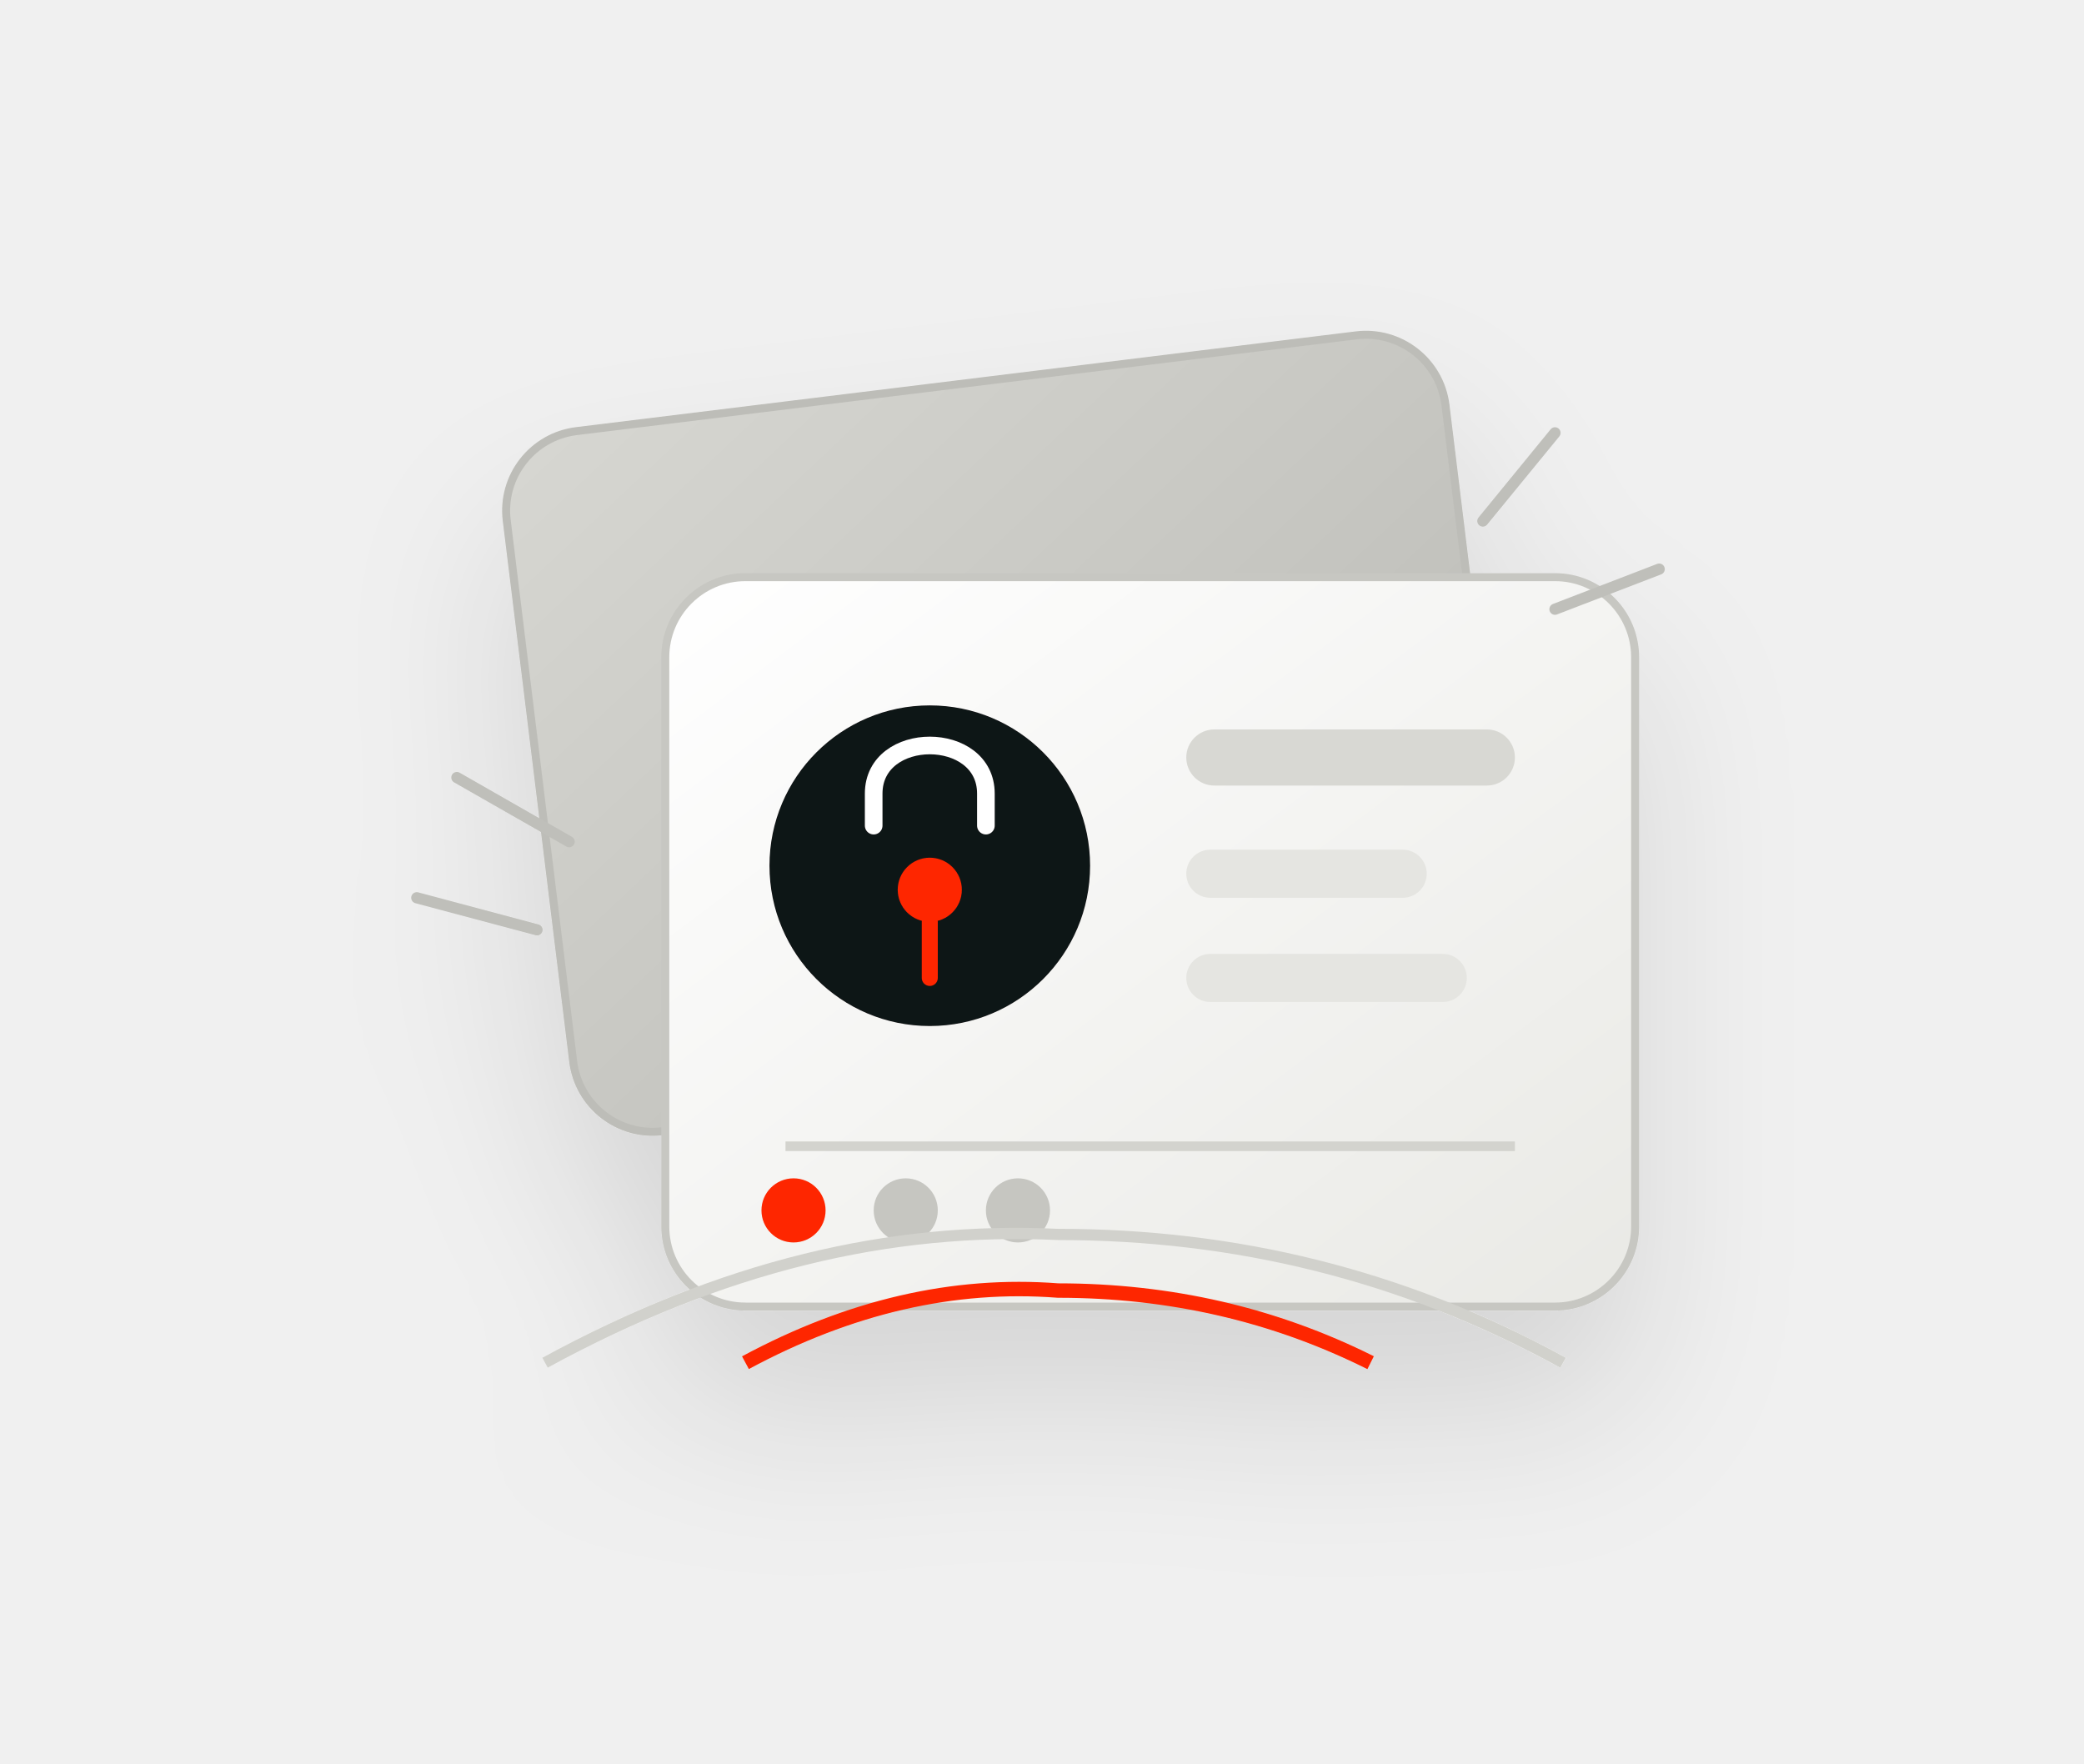
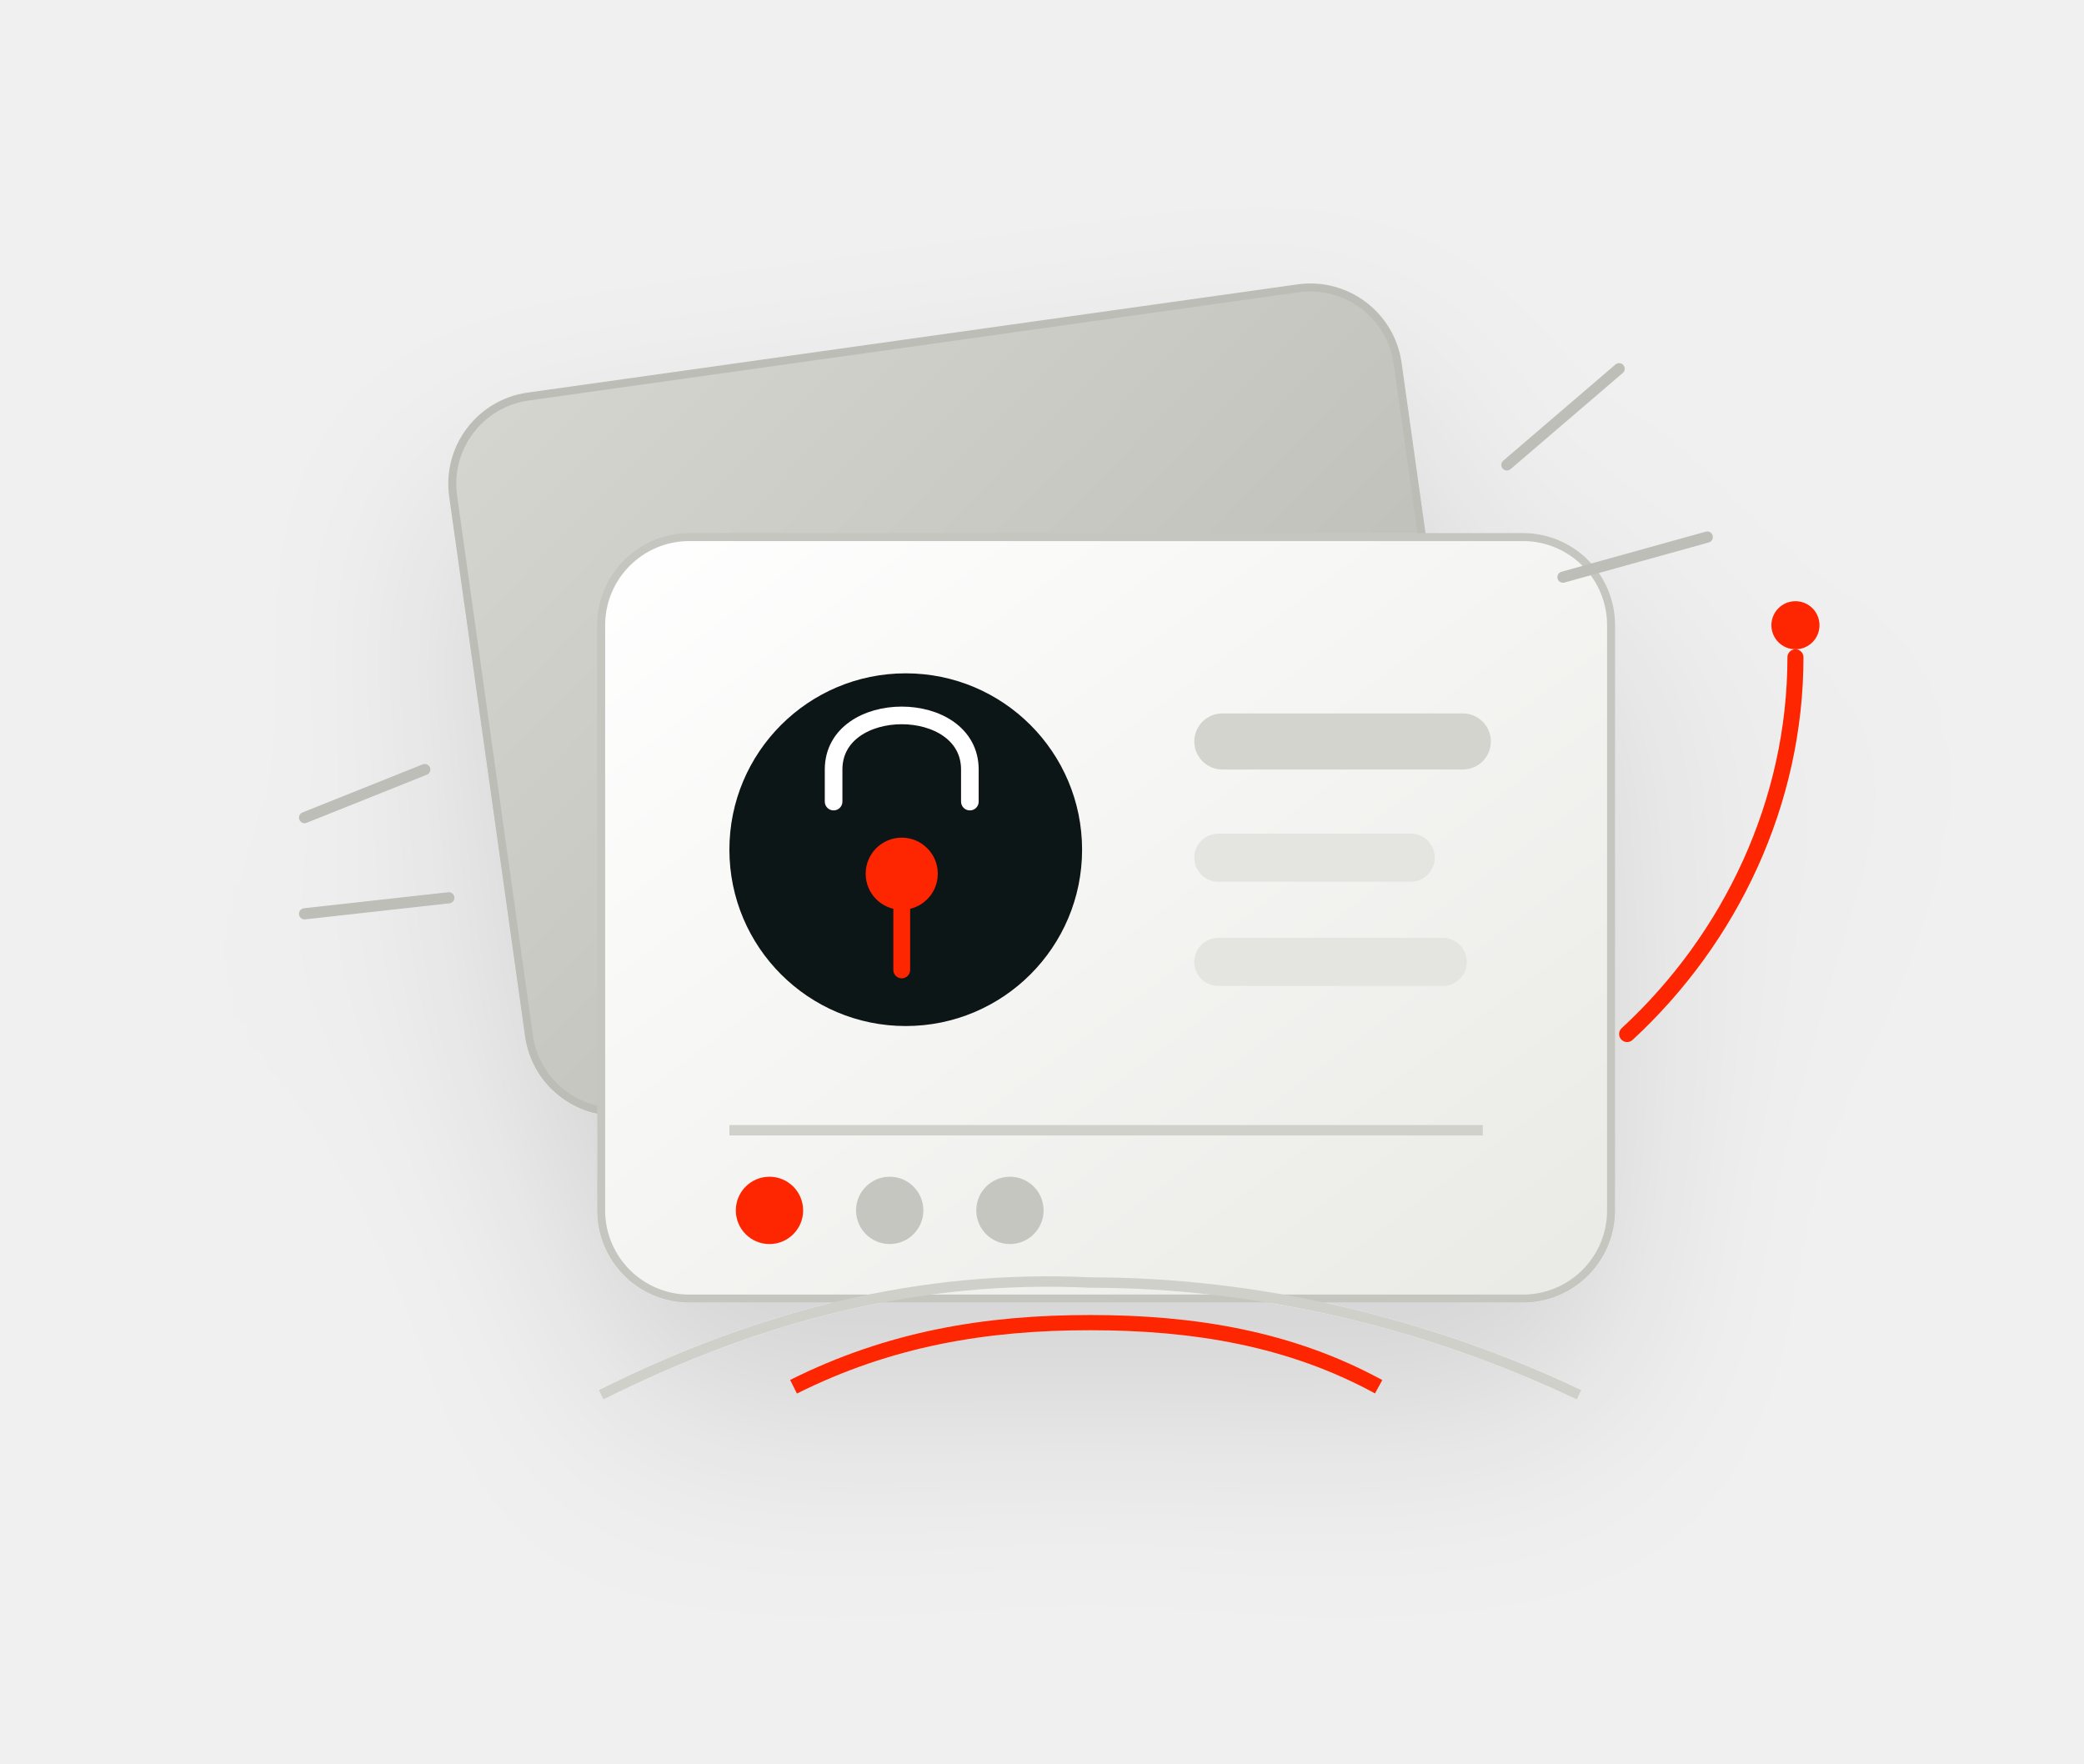
<svg xmlns="http://www.w3.org/2000/svg" viewBox="0 0 260 220" fill="none">
  <defs>
    <linearGradient id="card" x1="0" y1="0" x2="1" y2="1">
      <stop stop-color="#fff" />
      <stop offset="1" stop-color="#e9e9e5" />
    </linearGradient>
    <linearGradient id="back" x1="0" y1="0" x2="1" y2="1">
-       <stop stop-color="#d7d7d2" />
+       <stop stop-color="#d6d6d1" />
      <stop offset="1" stop-color="#b8b8b3" />
    </linearGradient>
-     <filter id="sh" x="-30%" y="-30%" width="180%" height="190%">
-       <feDropShadow dx="0" dy="12" stdDeviation="10" flood-color="#000" flood-opacity=".11" />
+     <filter id="s" x="-30%" y="-30%" width="180%" height="190%">
+       <feDropShadow dx="0" dy="12" stdDeviation="12" flood-color="#000" flood-opacity=".12" />
    </filter>
  </defs>
-   <g filter="url(#sh)">
-     <rect x="62" y="55" width="118" height="88" rx="10" fill="url(#back)" stroke="#bdbdb8" transform="rotate(-7 62 55)" />
-     <rect x="83" y="72" width="121" height="91" rx="10" fill="url(#card)" stroke="#c7c7c2" />
-     <rect x="96" y="88" width="40" height="40" rx="20" fill="#111214" />
-     <path d="M109 103v-4c0-8 14-8 14 0v4" stroke="#fff" stroke-width="2.2" stroke-linecap="round" />
-     <circle cx="116" cy="111" r="4" fill="#FE2601" />
-     <path d="M116 115v7" stroke="#FE2601" stroke-width="2" stroke-linecap="round" />
-     <rect x="148" y="91" width="41" height="7" rx="3.5" fill="#d8d8d3" />
-     <rect x="148" y="106" width="30" height="6" rx="3" fill="#e5e5e1" />
-     <rect x="148" y="119" width="35" height="6" rx="3" fill="#e5e5e1" />
-     <path d="M98 143h91" stroke="#d3d3ce" stroke-width="1.2" />
-     <circle cx="99" cy="151" r="4" fill="#FE2601" />
-     <circle cx="113" cy="151" r="4" fill="#c6c6c1" />
-     <circle cx="127" cy="151" r="4" fill="#c6c6c1" />
-     <path d="M68 170c22-12 43-17 64-16 22 0 43 5 63 16" stroke="#d1d1cc" stroke-width="1.4" />
-     <path d="M93 170c13-7 26-10 39-9 14 0 27 3 39 9" stroke="#FE2601" stroke-width="1.8" />
-     <path d="M57 97l14 8M52 112l15 4M185 65l9-11M194 76l13-5" stroke="#bfbfba" stroke-width="1.4" stroke-linecap="round" />
+   <g filter="url(#s)">
+     <rect x="55" y="51" width="119" height="90" rx="11" fill="url(#back)" stroke="#bdbdb8" transform="rotate(-8 55 51)" />
+     <rect x="75" y="67" width="126" height="95" rx="11" fill="url(#card)" stroke="#c6c6c1" />
+     <rect x="91" y="84" width="44" height="44" rx="22" fill="#111214" />
+     <path d="M104 100v-4c0-9 17-9 17 0v4" stroke="#fff" stroke-width="2.2" stroke-linecap="round" />
+     <circle cx="112.5" cy="109" r="4.5" fill="#FE2601" />
+     <path d="M112.5 113v8" stroke="#FE2601" stroke-width="2.1" stroke-linecap="round" />
+     <rect x="149" y="89" width="37" height="7" rx="3.5" fill="#d4d4cf" />
+     <rect x="149" y="104" width="30" height="6" rx="3" fill="#e4e4e0" />
+     <rect x="149" y="117" width="34" height="6" rx="3" fill="#e4e4e0" />
+     <path d="M91 141h94" stroke="#d1d1cc" stroke-width="1.3" />
+     <circle cx="96" cy="151" r="4.2" fill="#FE2601" />
+     <circle cx="111" cy="151" r="4.2" fill="#c6c6c1" />
+     <circle cx="126" cy="151" r="4.2" fill="#c6c6c1" />
+     <path d="M75 174c20-10 40-15 61-14 21 0 42 5 61 14" stroke="#d0d0cb" stroke-width="1.3" />
+     <path d="M99 173c12-6 24-8 37-8s25 2 36 8" stroke="#FE2601" stroke-width="1.9" />
+     <path d="M188 58l14-12M195 72l18-5M53 96l-15 6M56 112l-18 2" stroke="#bebeb9" stroke-width="1.4" stroke-linecap="round" />
+     <path d="M203 129c13-12 21-29 21-47" stroke="#FE2601" stroke-width="2" stroke-linecap="round" />
+     <circle cx="224" cy="78" r="3" fill="#FE2601" />
  </g>
</svg>
